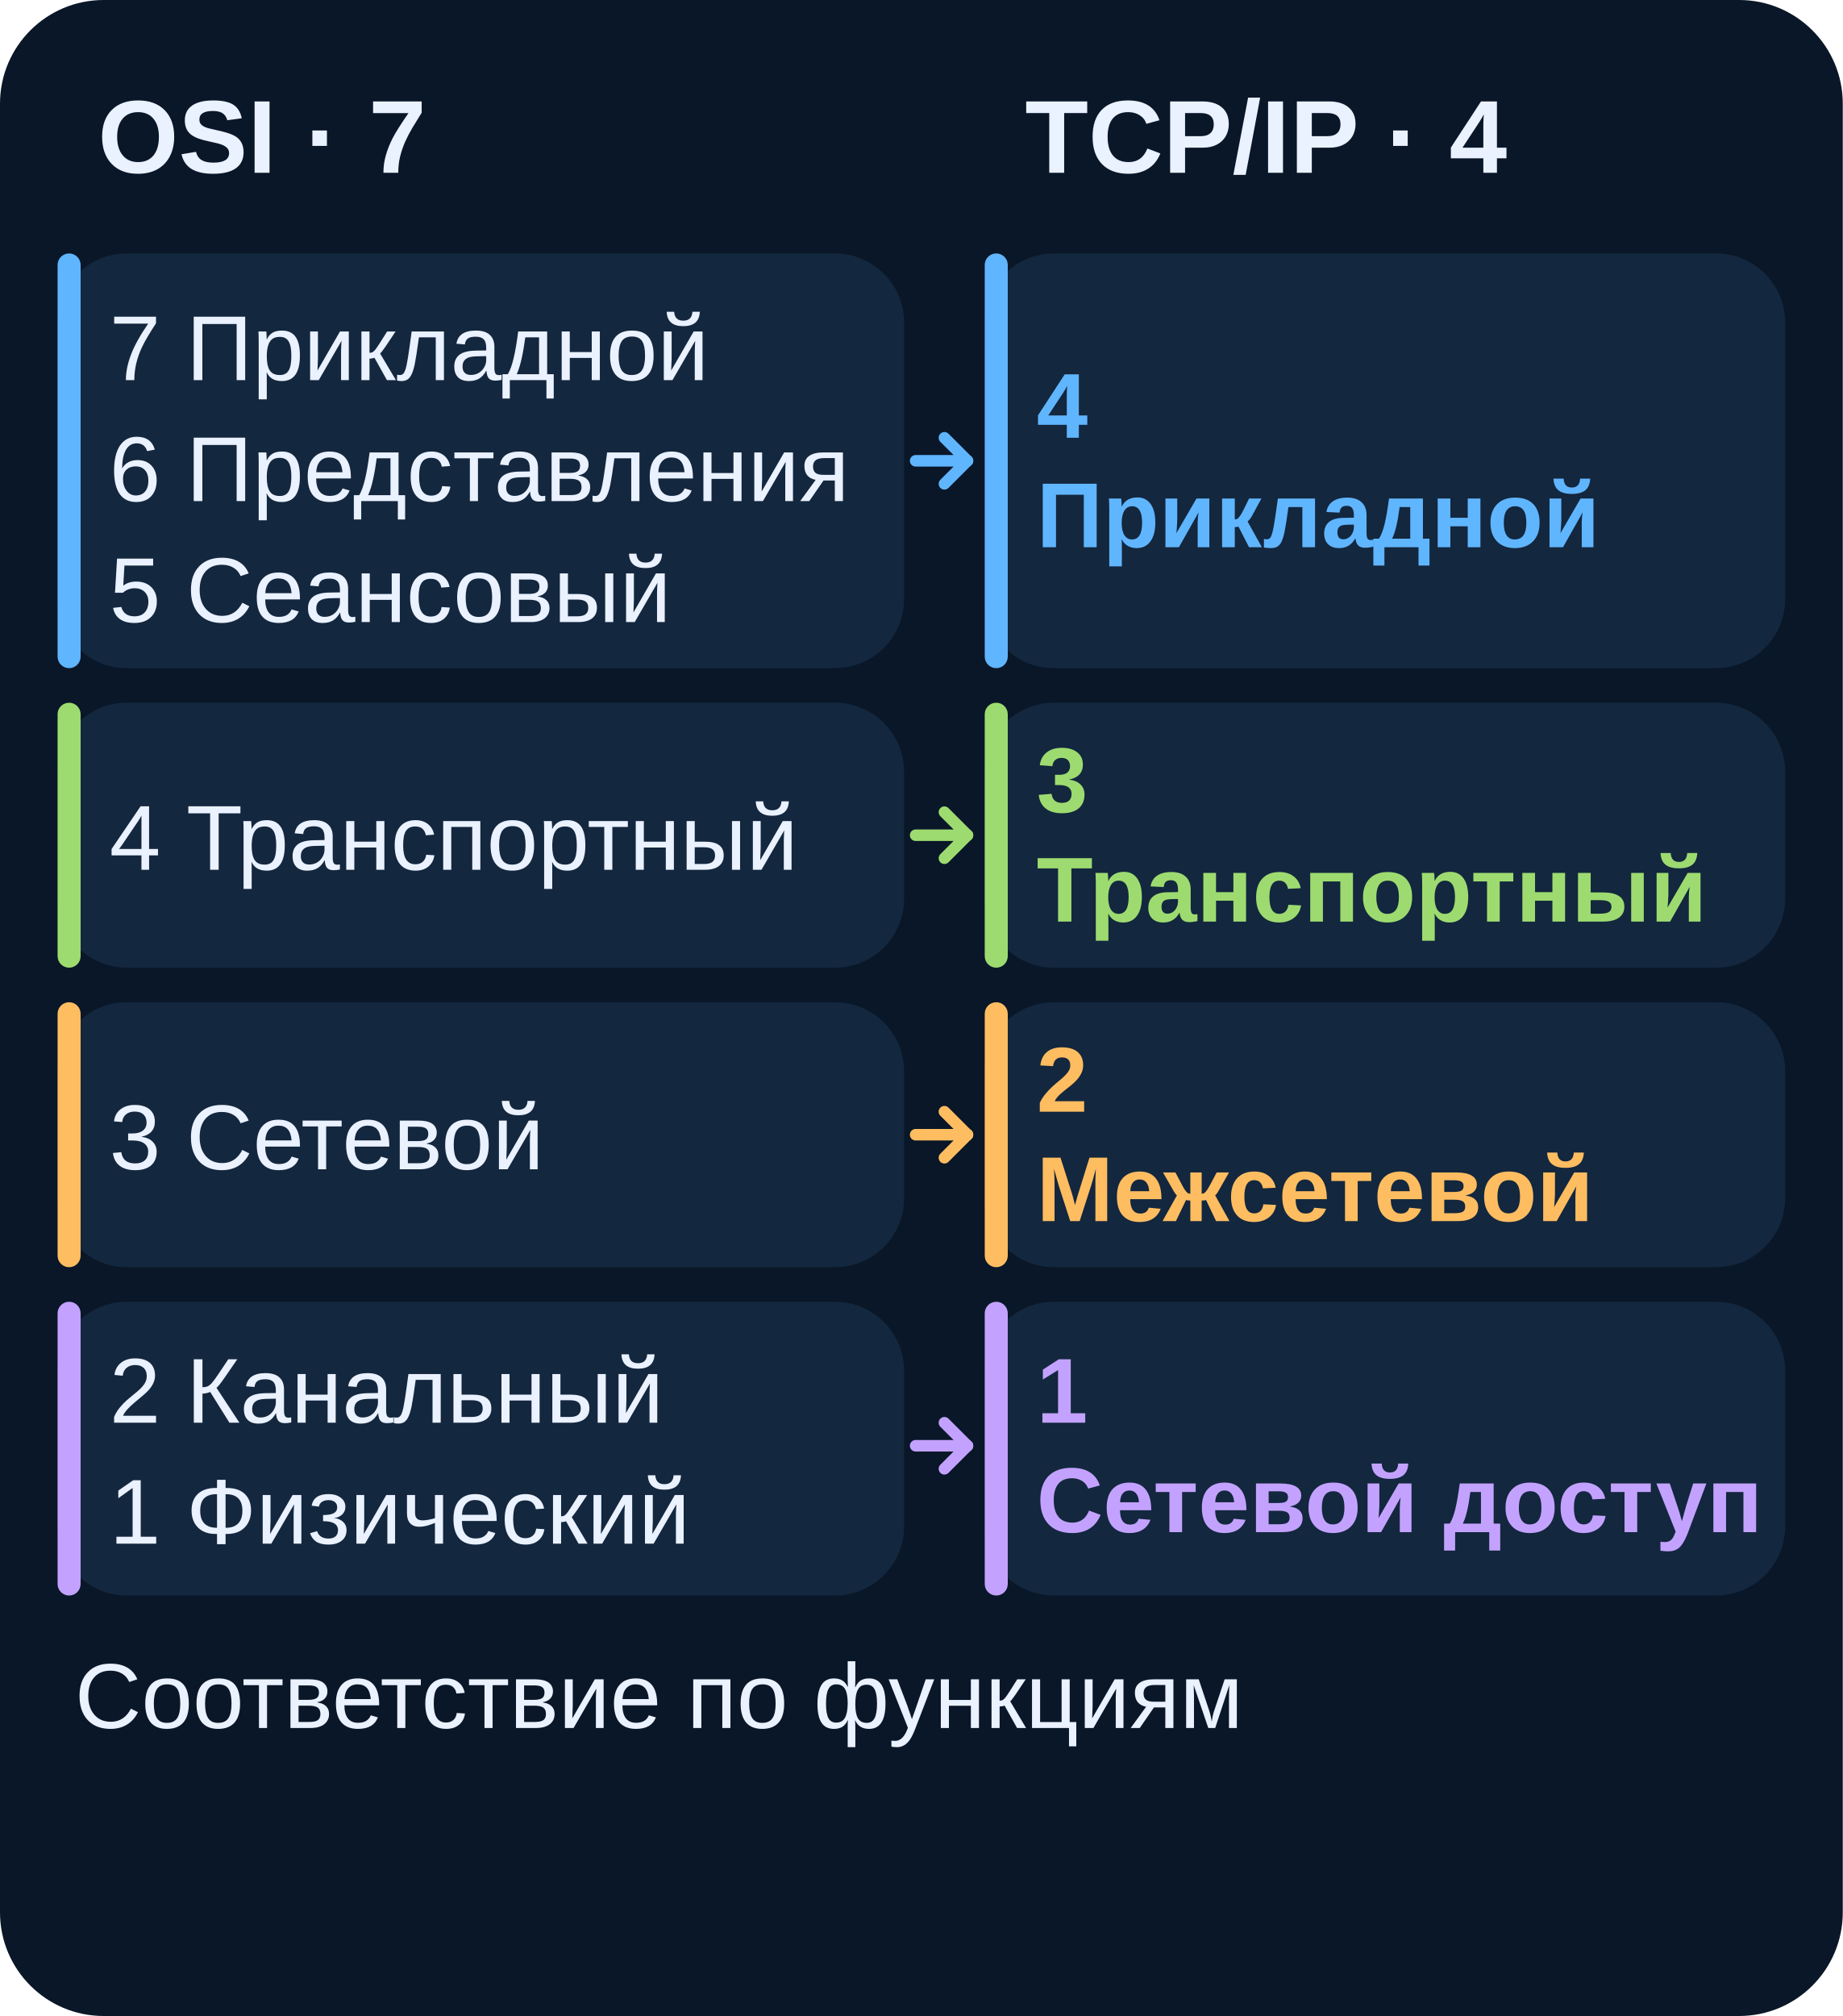
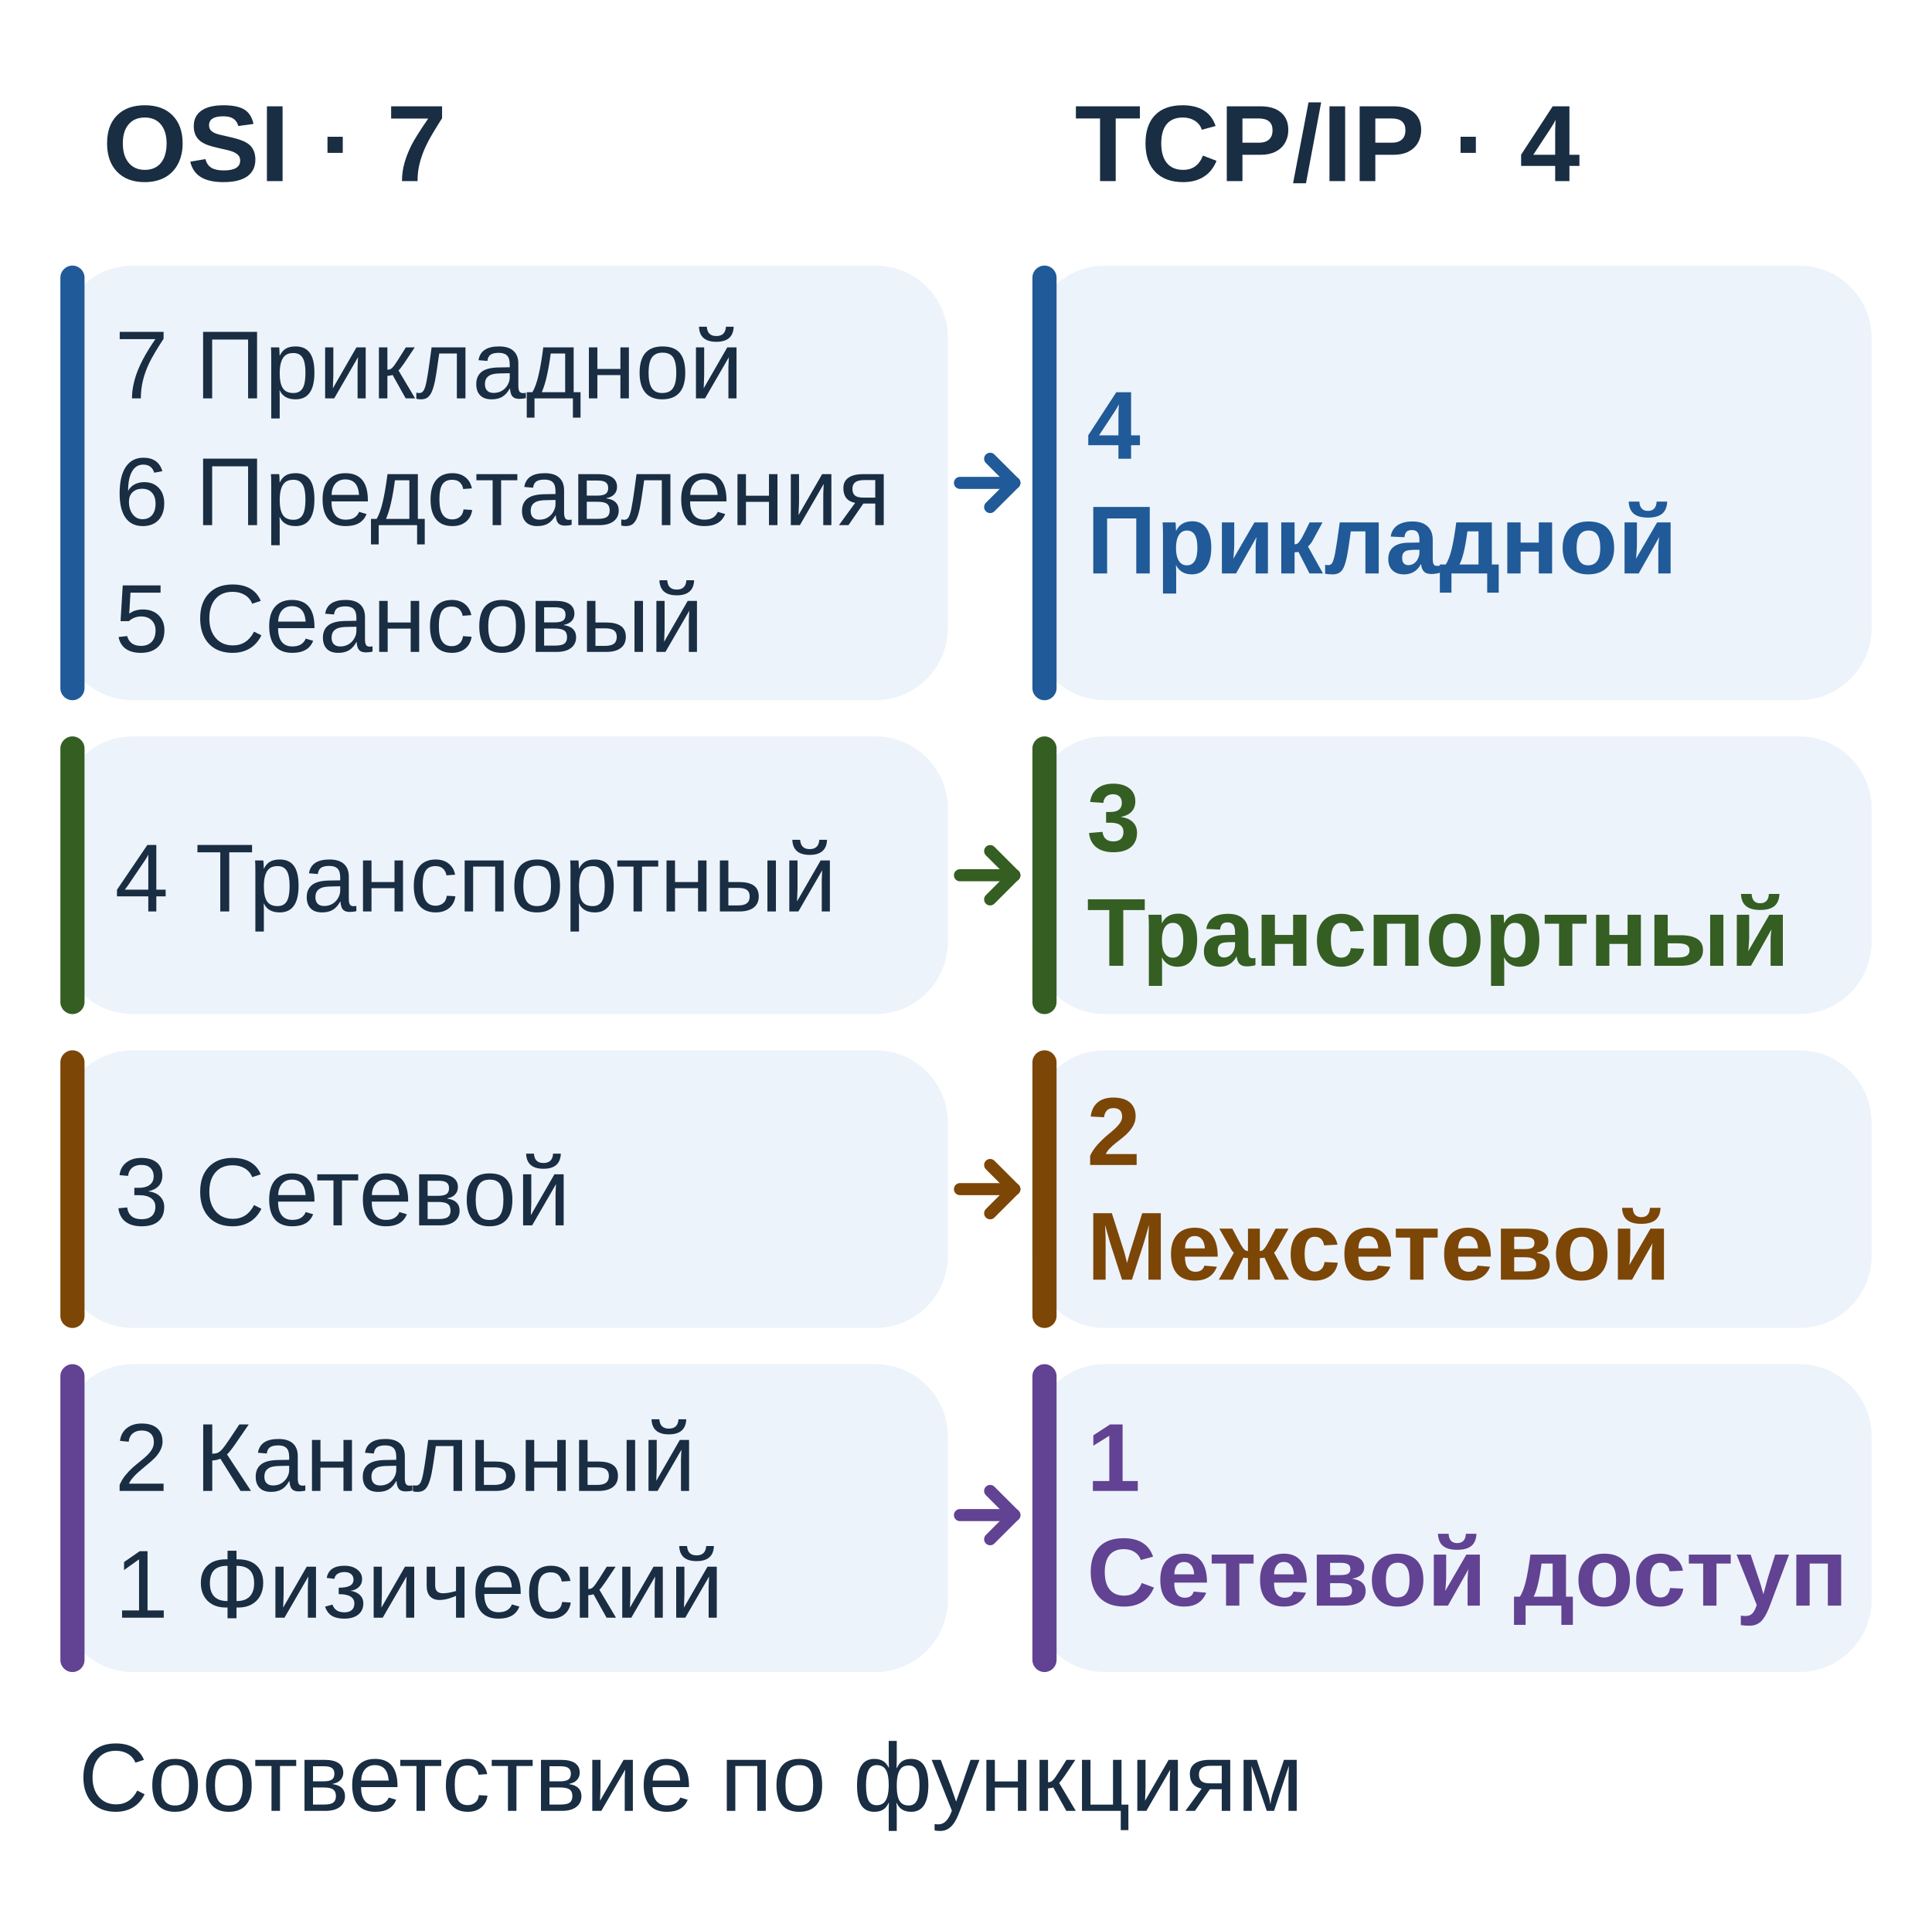
- <svg xmlns="http://www.w3.org/2000/svg" viewBox="0 0 320 350" role="img" aria-labelledby="t">
-   <rect width="320" height="350" rx="18" fill="#091728" />
+ <svg xmlns="http://www.w3.org/2000/svg" viewBox="0 0 320 318" role="img" aria-labelledby="t">
+   <style>:root{--tcpip-ink:#192d43;--tcpip-panel:#edf3fa;--tcpip-route-panel:#fff3dc;--tcpip-line:#506781;--tcpip-rule:#657c95;--tcpip-chip-ink:#142438;--tcpip-application:#205a98;--tcpip-transport:#355e23;--tcpip-internet:#7c4607;--tcpip-link:#624292;--tcpip-application-chip:#c2dfff;--tcpip-transport-chip:#d1ebba;--tcpip-internet-chip:#ffe4b4;--tcpip-link-chip:#e4d7ff;}@media (prefers-color-scheme: dark){:root{--tcpip-ink:#eaf1ff;--tcpip-panel:#13273e;--tcpip-route-panel:#272d3b;--tcpip-line:#a5bbd3;--tcpip-rule:#597491;--tcpip-chip-ink:#142438;--tcpip-application:#80c2ff;--tcpip-transport:#a7df82;--tcpip-internet:#ffc776;--tcpip-link:#cfb4ff;--tcpip-application-chip:#60b5ff;--tcpip-transport-chip:#9ddb70;--tcpip-internet-chip:#ffbd61;--tcpip-link-chip:#c3a2ff;}}</style>
  <g font-family="Arial, sans-serif">
-     <text x="17" y="30" font-size="18" fill="#eaf1ff" font-weight="700">OSI · 7</text>
-     <text x="178" y="30" font-size="18" fill="#eaf1ff" font-weight="700">TCP/IP · 4</text>
-     <rect x="10" y="44" width="147" height="72" rx="12" fill="#13273e" />
-     <rect x="171" y="44" width="139" height="72" rx="12" fill="#13273e" />
-     <rect x="10" y="44" width="4" height="72" rx="2" fill="#60b5ff" />
-     <rect x="171" y="44" width="4" height="72" rx="2" fill="#60b5ff" />
-     <text x="19" y="66" font-size="16" fill="#eaf1ff" font-weight="400">7 Прикладной</text>
-     <text x="19" y="87" font-size="16" fill="#eaf1ff" font-weight="400">6 Представления</text>
-     <text x="19" y="108" font-size="16" fill="#eaf1ff" font-weight="400">5 Сеансовый</text>
-     <path d="M159 80L168 80" stroke="#60b5ff" stroke-width="2" stroke-linecap="round" fill="none" />
-     <path d="M164 76L168 80" stroke="#60b5ff" stroke-width="2" stroke-linecap="round" fill="none" />
-     <path d="M164 84L168 80" stroke="#60b5ff" stroke-width="2" stroke-linecap="round" fill="none" />
-     <text x="180" y="76" font-size="16" fill="#60b5ff" font-weight="700">4</text>
-     <text x="180" y="95" font-size="16" fill="#60b5ff" font-weight="700">Прикладной</text>
-     <rect x="10" y="122" width="147" height="46" rx="12" fill="#13273e" />
-     <rect x="171" y="122" width="139" height="46" rx="12" fill="#13273e" />
-     <rect x="10" y="122" width="4" height="46" rx="2" fill="#9ddb70" />
-     <rect x="171" y="122" width="4" height="46" rx="2" fill="#9ddb70" />
-     <text x="19" y="151" font-size="16" fill="#eaf1ff" font-weight="400">4 Транспортный</text>
-     <path d="M159 145L168 145" stroke="#9ddb70" stroke-width="2" stroke-linecap="round" fill="none" />
-     <path d="M164 141L168 145" stroke="#9ddb70" stroke-width="2" stroke-linecap="round" fill="none" />
-     <path d="M164 149L168 145" stroke="#9ddb70" stroke-width="2" stroke-linecap="round" fill="none" />
-     <text x="180" y="141" font-size="16" fill="#9ddb70" font-weight="700">3</text>
-     <text x="180" y="160" font-size="16" fill="#9ddb70" font-weight="700">Транспортный</text>
-     <rect x="10" y="174" width="147" height="46" rx="12" fill="#13273e" />
-     <rect x="171" y="174" width="139" height="46" rx="12" fill="#13273e" />
-     <rect x="10" y="174" width="4" height="46" rx="2" fill="#ffbd61" />
-     <rect x="171" y="174" width="4" height="46" rx="2" fill="#ffbd61" />
-     <text x="19" y="203" font-size="16" fill="#eaf1ff" font-weight="400">3 Сетевой</text>
-     <path d="M159 197L168 197" stroke="#ffbd61" stroke-width="2" stroke-linecap="round" fill="none" />
-     <path d="M164 193L168 197" stroke="#ffbd61" stroke-width="2" stroke-linecap="round" fill="none" />
-     <path d="M164 201L168 197" stroke="#ffbd61" stroke-width="2" stroke-linecap="round" fill="none" />
-     <text x="180" y="193" font-size="16" fill="#ffbd61" font-weight="700">2</text>
-     <text x="180" y="212" font-size="16" fill="#ffbd61" font-weight="700">Межсетевой</text>
-     <rect x="10" y="226" width="147" height="51" rx="12" fill="#13273e" />
-     <rect x="171" y="226" width="139" height="51" rx="12" fill="#13273e" />
-     <rect x="10" y="226" width="4" height="51" rx="2" fill="#c3a2ff" />
-     <rect x="171" y="226" width="4" height="51" rx="2" fill="#c3a2ff" />
-     <text x="19" y="247" font-size="16" fill="#eaf1ff" font-weight="400">2 Канальный</text>
-     <text x="19" y="268" font-size="16" fill="#eaf1ff" font-weight="400">1 Физический</text>
-     <path d="M159 251L168 251" stroke="#c3a2ff" stroke-width="2" stroke-linecap="round" fill="none" />
-     <path d="M164 247L168 251" stroke="#c3a2ff" stroke-width="2" stroke-linecap="round" fill="none" />
-     <path d="M164 255L168 251" stroke="#c3a2ff" stroke-width="2" stroke-linecap="round" fill="none" />
-     <text x="180" y="247" font-size="16" fill="#c3a2ff" font-weight="700">1</text>
-     <text x="180" y="266" font-size="16" fill="#c3a2ff" font-weight="700">Сетевой доступ</text>
-     <text x="13" y="300" font-size="16" fill="#eaf1ff" font-weight="400">Соответствие по функциям</text>
+     <text x="17" y="30" font-size="18" fill="var(--tcpip-ink,#192d43)" font-weight="700">OSI · 7</text>
+     <text x="178" y="30" font-size="18" fill="var(--tcpip-ink,#192d43)" font-weight="700">TCP/IP · 4</text>
+     <rect x="10" y="44" width="147" height="72" rx="12" fill="var(--tcpip-panel,#edf3fa)" />
+     <rect x="171" y="44" width="139" height="72" rx="12" fill="var(--tcpip-panel,#edf3fa)" />
+     <rect x="10" y="44" width="4" height="72" rx="2" fill="var(--tcpip-application,#205a98)" />
+     <rect x="171" y="44" width="4" height="72" rx="2" fill="var(--tcpip-application,#205a98)" />
+     <text x="19" y="66" font-size="16" fill="var(--tcpip-ink,#192d43)" font-weight="400">7 Прикладной</text>
+     <text x="19" y="87" font-size="16" fill="var(--tcpip-ink,#192d43)" font-weight="400">6 Представления</text>
+     <text x="19" y="108" font-size="16" fill="var(--tcpip-ink,#192d43)" font-weight="400">5 Сеансовый</text>
+     <path d="M159 80L168 80" stroke="var(--tcpip-application,#205a98)" stroke-width="2" stroke-linecap="round" fill="none" />
+     <path d="M164 76L168 80" stroke="var(--tcpip-application,#205a98)" stroke-width="2" stroke-linecap="round" fill="none" />
+     <path d="M164 84L168 80" stroke="var(--tcpip-application,#205a98)" stroke-width="2" stroke-linecap="round" fill="none" />
+     <text x="180" y="76" font-size="16" fill="var(--tcpip-application,#205a98)" font-weight="700">4</text>
+     <text x="180" y="95" font-size="16" fill="var(--tcpip-application,#205a98)" font-weight="700">Прикладной</text>
+     <rect x="10" y="122" width="147" height="46" rx="12" fill="var(--tcpip-panel,#edf3fa)" />
+     <rect x="171" y="122" width="139" height="46" rx="12" fill="var(--tcpip-panel,#edf3fa)" />
+     <rect x="10" y="122" width="4" height="46" rx="2" fill="var(--tcpip-transport,#355e23)" />
+     <rect x="171" y="122" width="4" height="46" rx="2" fill="var(--tcpip-transport,#355e23)" />
+     <text x="19" y="151" font-size="16" fill="var(--tcpip-ink,#192d43)" font-weight="400">4 Транспортный</text>
+     <path d="M159 145L168 145" stroke="var(--tcpip-transport,#355e23)" stroke-width="2" stroke-linecap="round" fill="none" />
+     <path d="M164 141L168 145" stroke="var(--tcpip-transport,#355e23)" stroke-width="2" stroke-linecap="round" fill="none" />
+     <path d="M164 149L168 145" stroke="var(--tcpip-transport,#355e23)" stroke-width="2" stroke-linecap="round" fill="none" />
+     <text x="180" y="141" font-size="16" fill="var(--tcpip-transport,#355e23)" font-weight="700">3</text>
+     <text x="180" y="160" font-size="16" fill="var(--tcpip-transport,#355e23)" font-weight="700">Транспортный</text>
+     <rect x="10" y="174" width="147" height="46" rx="12" fill="var(--tcpip-panel,#edf3fa)" />
+     <rect x="171" y="174" width="139" height="46" rx="12" fill="var(--tcpip-panel,#edf3fa)" />
+     <rect x="10" y="174" width="4" height="46" rx="2" fill="var(--tcpip-internet,#7c4607)" />
+     <rect x="171" y="174" width="4" height="46" rx="2" fill="var(--tcpip-internet,#7c4607)" />
+     <text x="19" y="203" font-size="16" fill="var(--tcpip-ink,#192d43)" font-weight="400">3 Сетевой</text>
+     <path d="M159 197L168 197" stroke="var(--tcpip-internet,#7c4607)" stroke-width="2" stroke-linecap="round" fill="none" />
+     <path d="M164 193L168 197" stroke="var(--tcpip-internet,#7c4607)" stroke-width="2" stroke-linecap="round" fill="none" />
+     <path d="M164 201L168 197" stroke="var(--tcpip-internet,#7c4607)" stroke-width="2" stroke-linecap="round" fill="none" />
+     <text x="180" y="193" font-size="16" fill="var(--tcpip-internet,#7c4607)" font-weight="700">2</text>
+     <text x="180" y="212" font-size="16" fill="var(--tcpip-internet,#7c4607)" font-weight="700">Межсетевой</text>
+     <rect x="10" y="226" width="147" height="51" rx="12" fill="var(--tcpip-panel,#edf3fa)" />
+     <rect x="171" y="226" width="139" height="51" rx="12" fill="var(--tcpip-panel,#edf3fa)" />
+     <rect x="10" y="226" width="4" height="51" rx="2" fill="var(--tcpip-link,#624292)" />
+     <rect x="171" y="226" width="4" height="51" rx="2" fill="var(--tcpip-link,#624292)" />
+     <text x="19" y="247" font-size="16" fill="var(--tcpip-ink,#192d43)" font-weight="400">2 Канальный</text>
+     <text x="19" y="268" font-size="16" fill="var(--tcpip-ink,#192d43)" font-weight="400">1 Физический</text>
+     <path d="M159 251L168 251" stroke="var(--tcpip-link,#624292)" stroke-width="2" stroke-linecap="round" fill="none" />
+     <path d="M164 247L168 251" stroke="var(--tcpip-link,#624292)" stroke-width="2" stroke-linecap="round" fill="none" />
+     <path d="M164 255L168 251" stroke="var(--tcpip-link,#624292)" stroke-width="2" stroke-linecap="round" fill="none" />
+     <text x="180" y="247" font-size="16" fill="var(--tcpip-link,#624292)" font-weight="700">1</text>
+     <text x="180" y="266" font-size="16" fill="var(--tcpip-link,#624292)" font-weight="700">Сетевой доступ</text>
+     <text x="13" y="300" font-size="16" fill="var(--tcpip-ink,#192d43)" font-weight="400">Соответствие по функциям</text>
  </g>
</svg>
